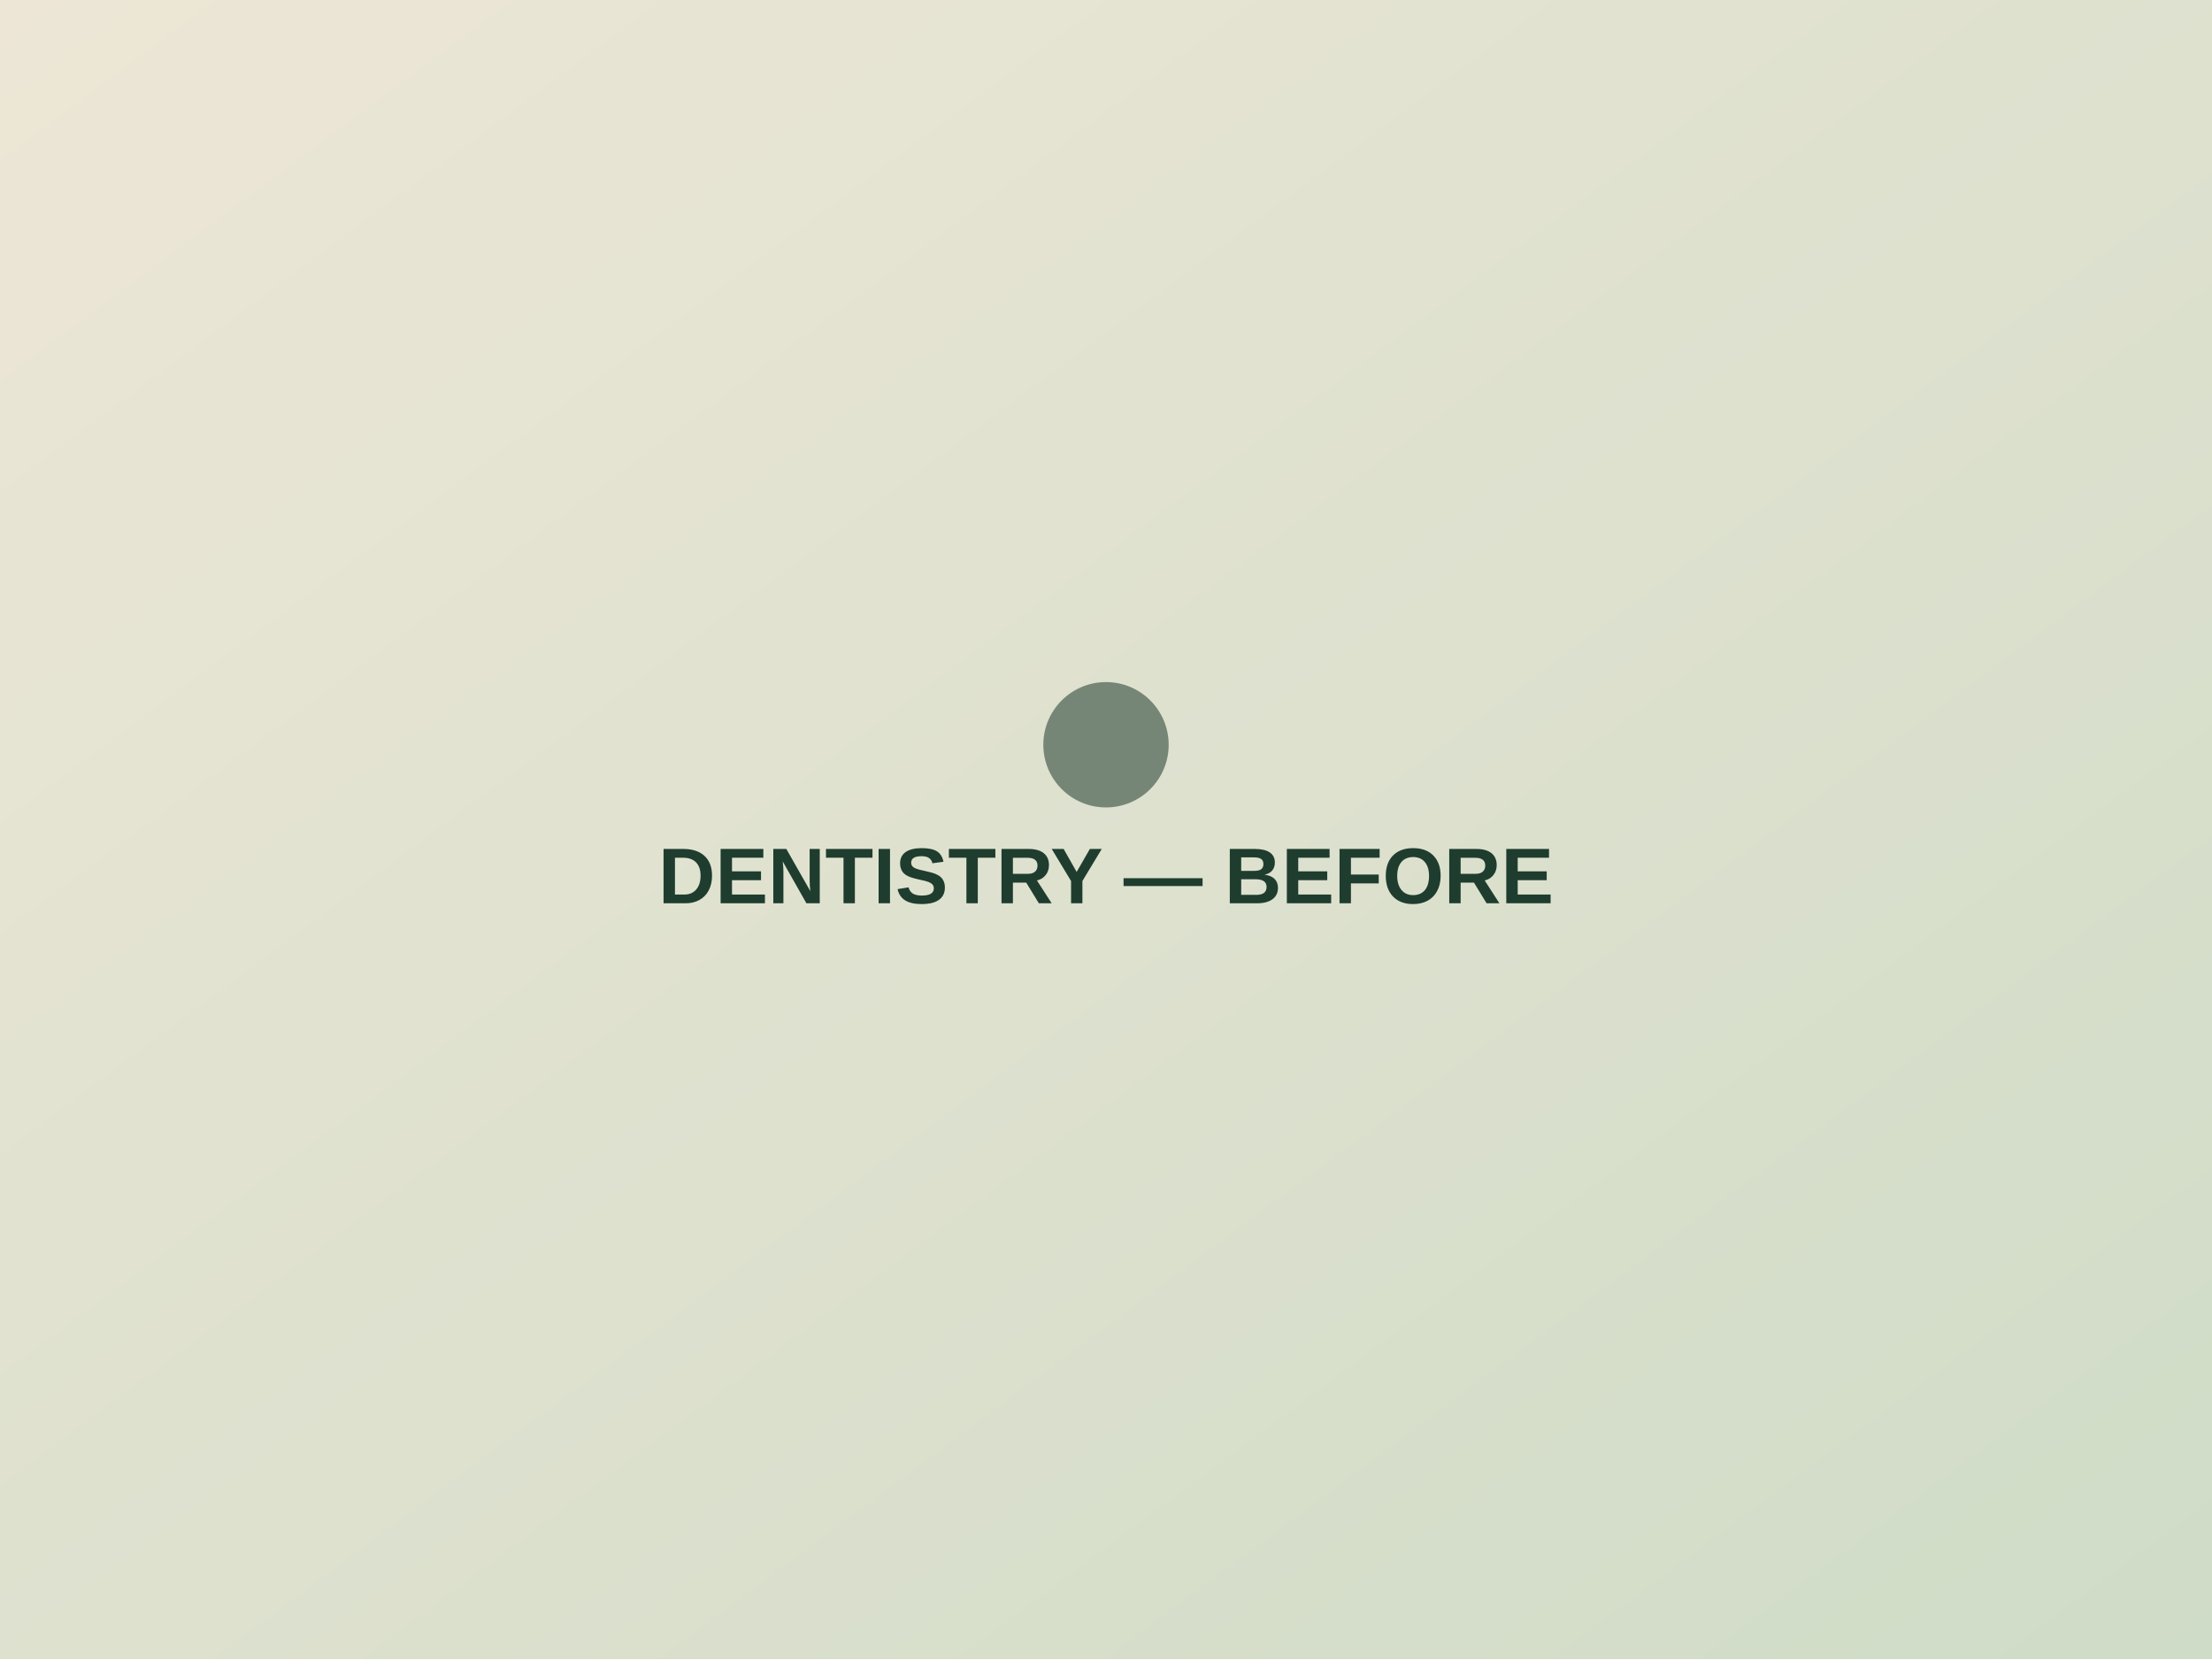
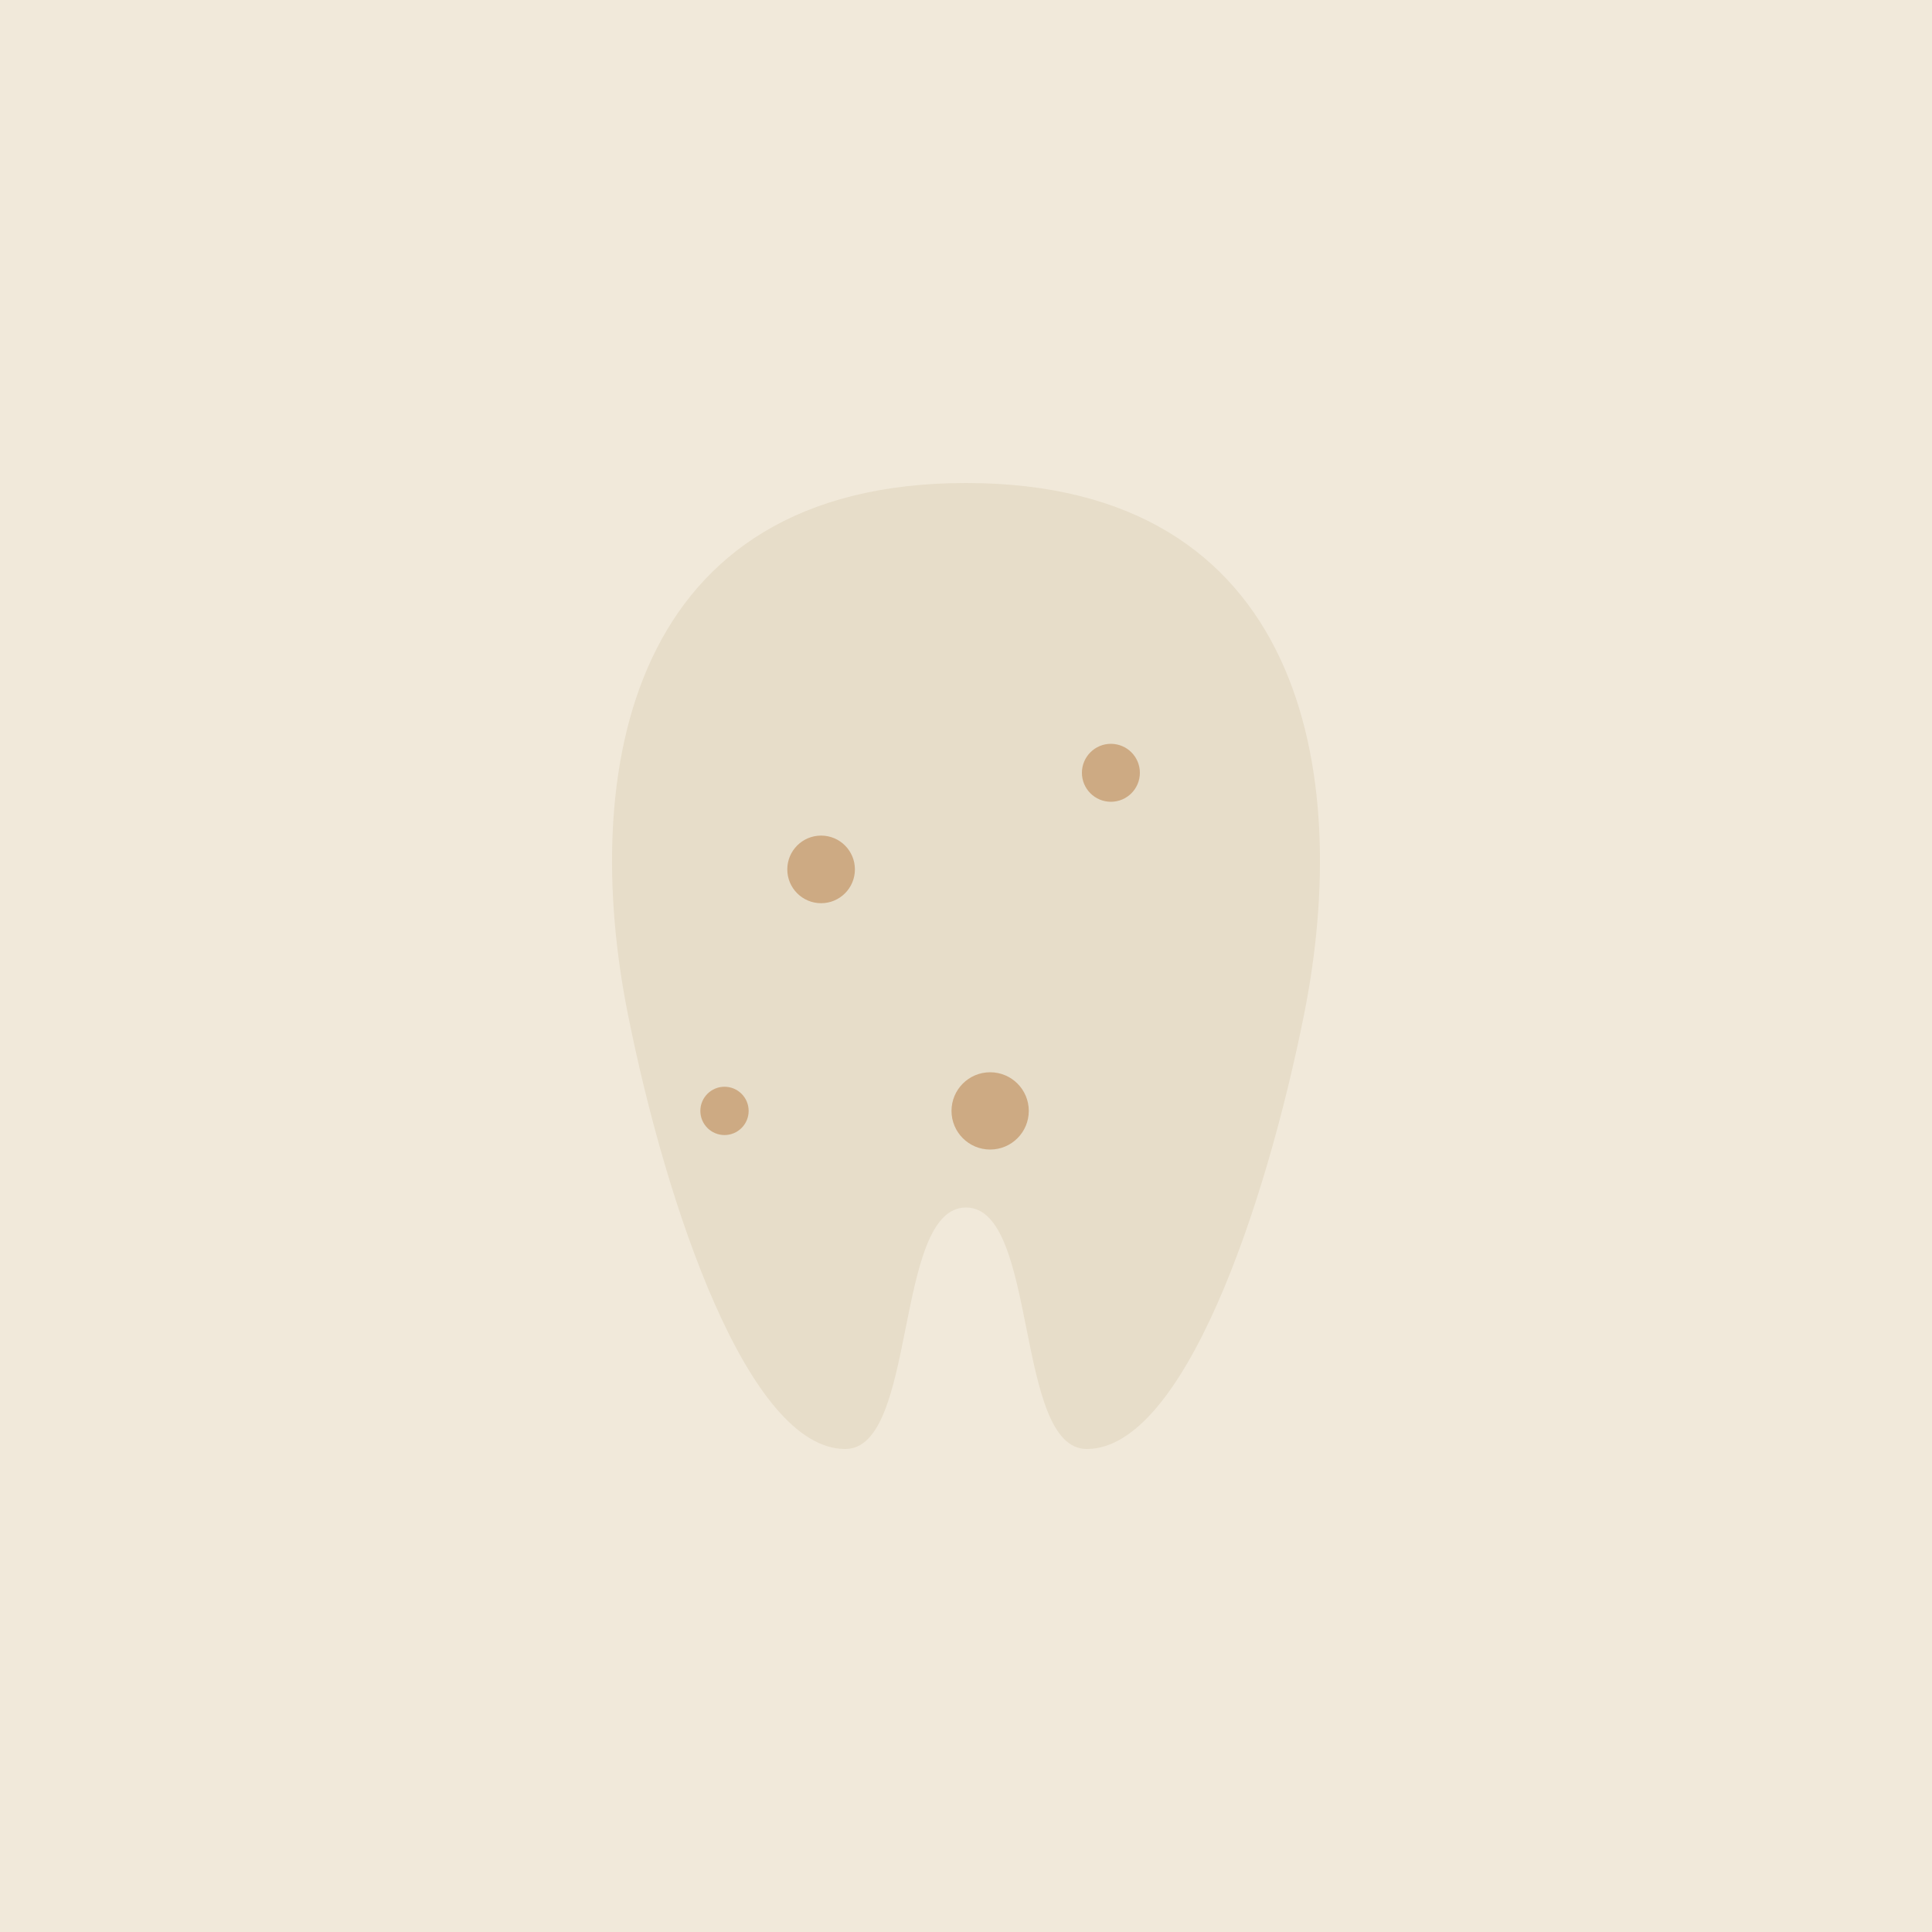
- <svg xmlns="http://www.w3.org/2000/svg" width="1200" height="900" viewBox="0 0 1200 900">
-   <defs>
-     <linearGradient id="g" x1="0" y1="0" x2="1" y2="1">
-       <stop offset="0" stop-color="#EDE6D6" />
-       <stop offset="1" stop-color="#CFDCC7" />
-     </linearGradient>
-   </defs>
-   <rect width="1200" height="900" fill="url(#g)" />
-   <g fill="#1F3D2E" opacity="0.55">
-     <circle cx="600" cy="404" r="34" />
+ <svg xmlns="http://www.w3.org/2000/svg" width="400" height="400" viewBox="0 0 400 400">
+   <rect width="400" height="400" fill="#f1e9da" />
+   <path d="M200 100 C130 100 120 160 130 210 C138 250 155 300 175 300 C190 300 185 250 200 250 C215 250 210 300 225 300 C245 300 262 250 270 210 C280 160 270 100 200 100 Z" fill="#e7ddc9" />
+   <g fill="#c9a177" opacity="0.85">
+     <circle cx="170" cy="180" r="7" />
+     <circle cx="230" cy="160" r="6" />
+     <circle cx="205" cy="230" r="8" />
+     <circle cx="150" cy="230" r="5" />
  </g>
-   <text x="50%" y="490" font-family="Arial, sans-serif" font-size="42.857" fill="#1F3D2E" text-anchor="middle" font-weight="600">DENTISTRY — BEFORE</text>
-   <text x="50%" y="520" font-family="Arial, sans-serif" font-size="21.818" fill="#3E5347" text-anchor="middle" />
</svg>
